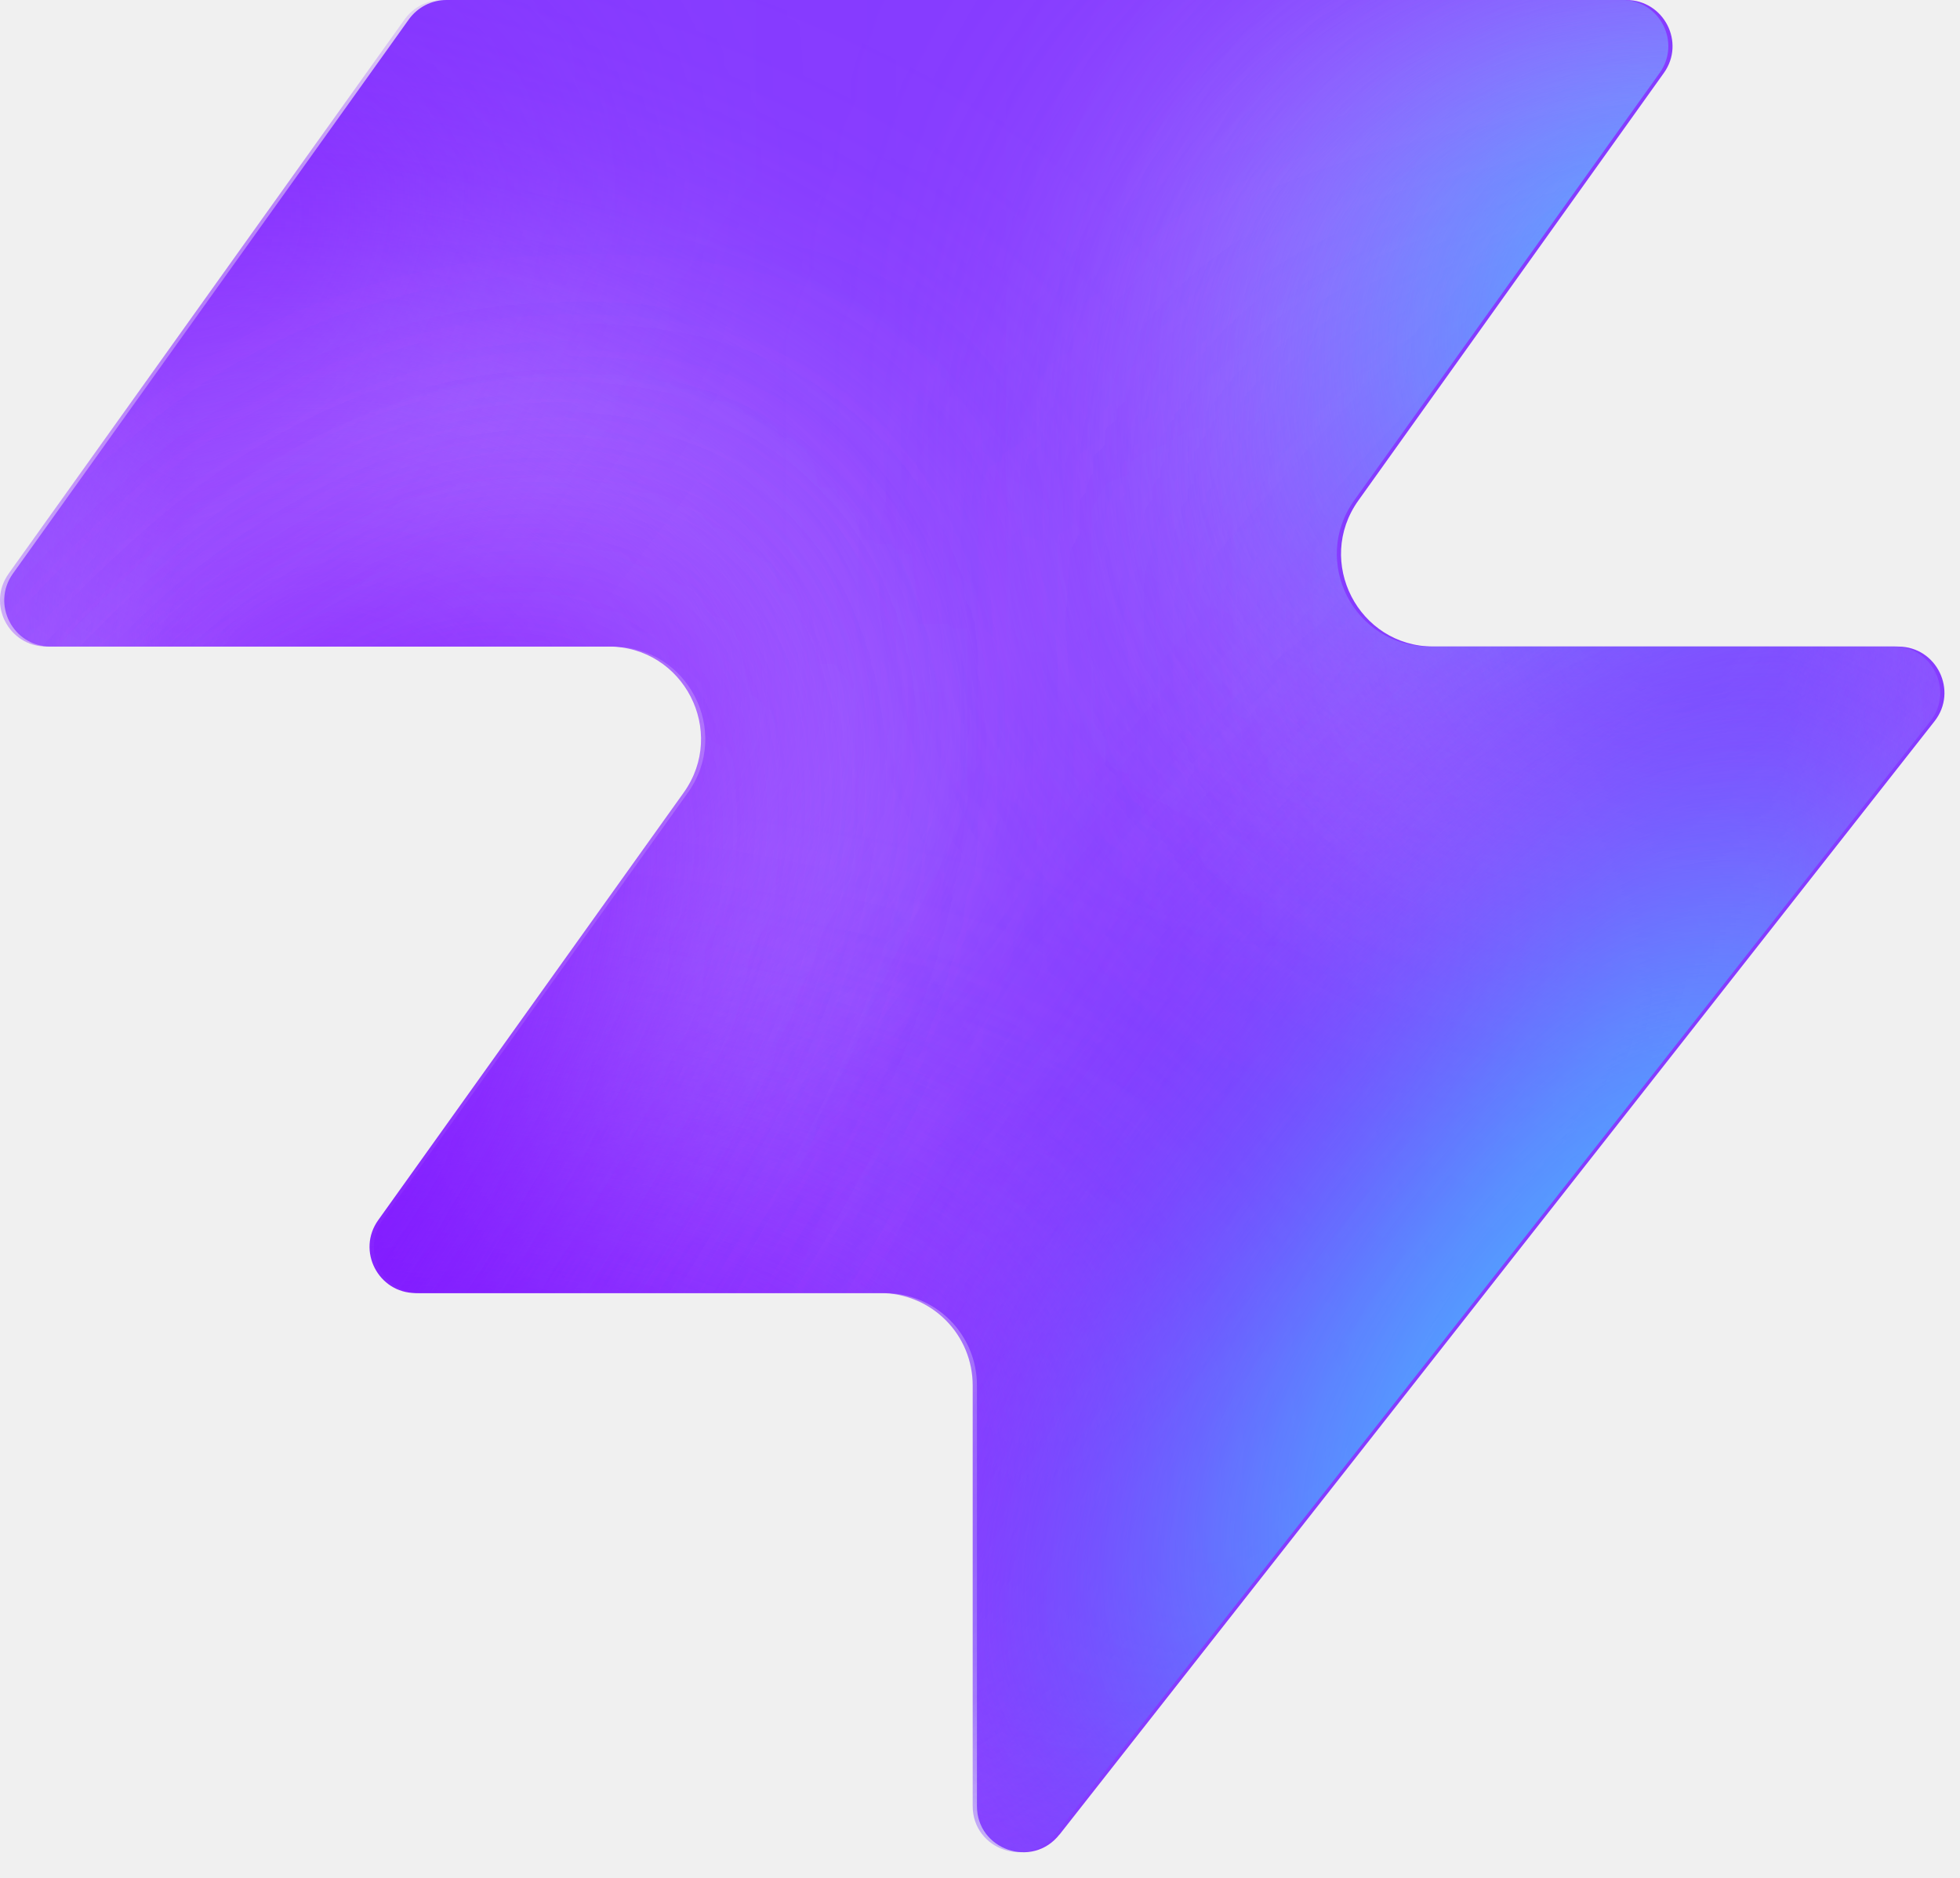
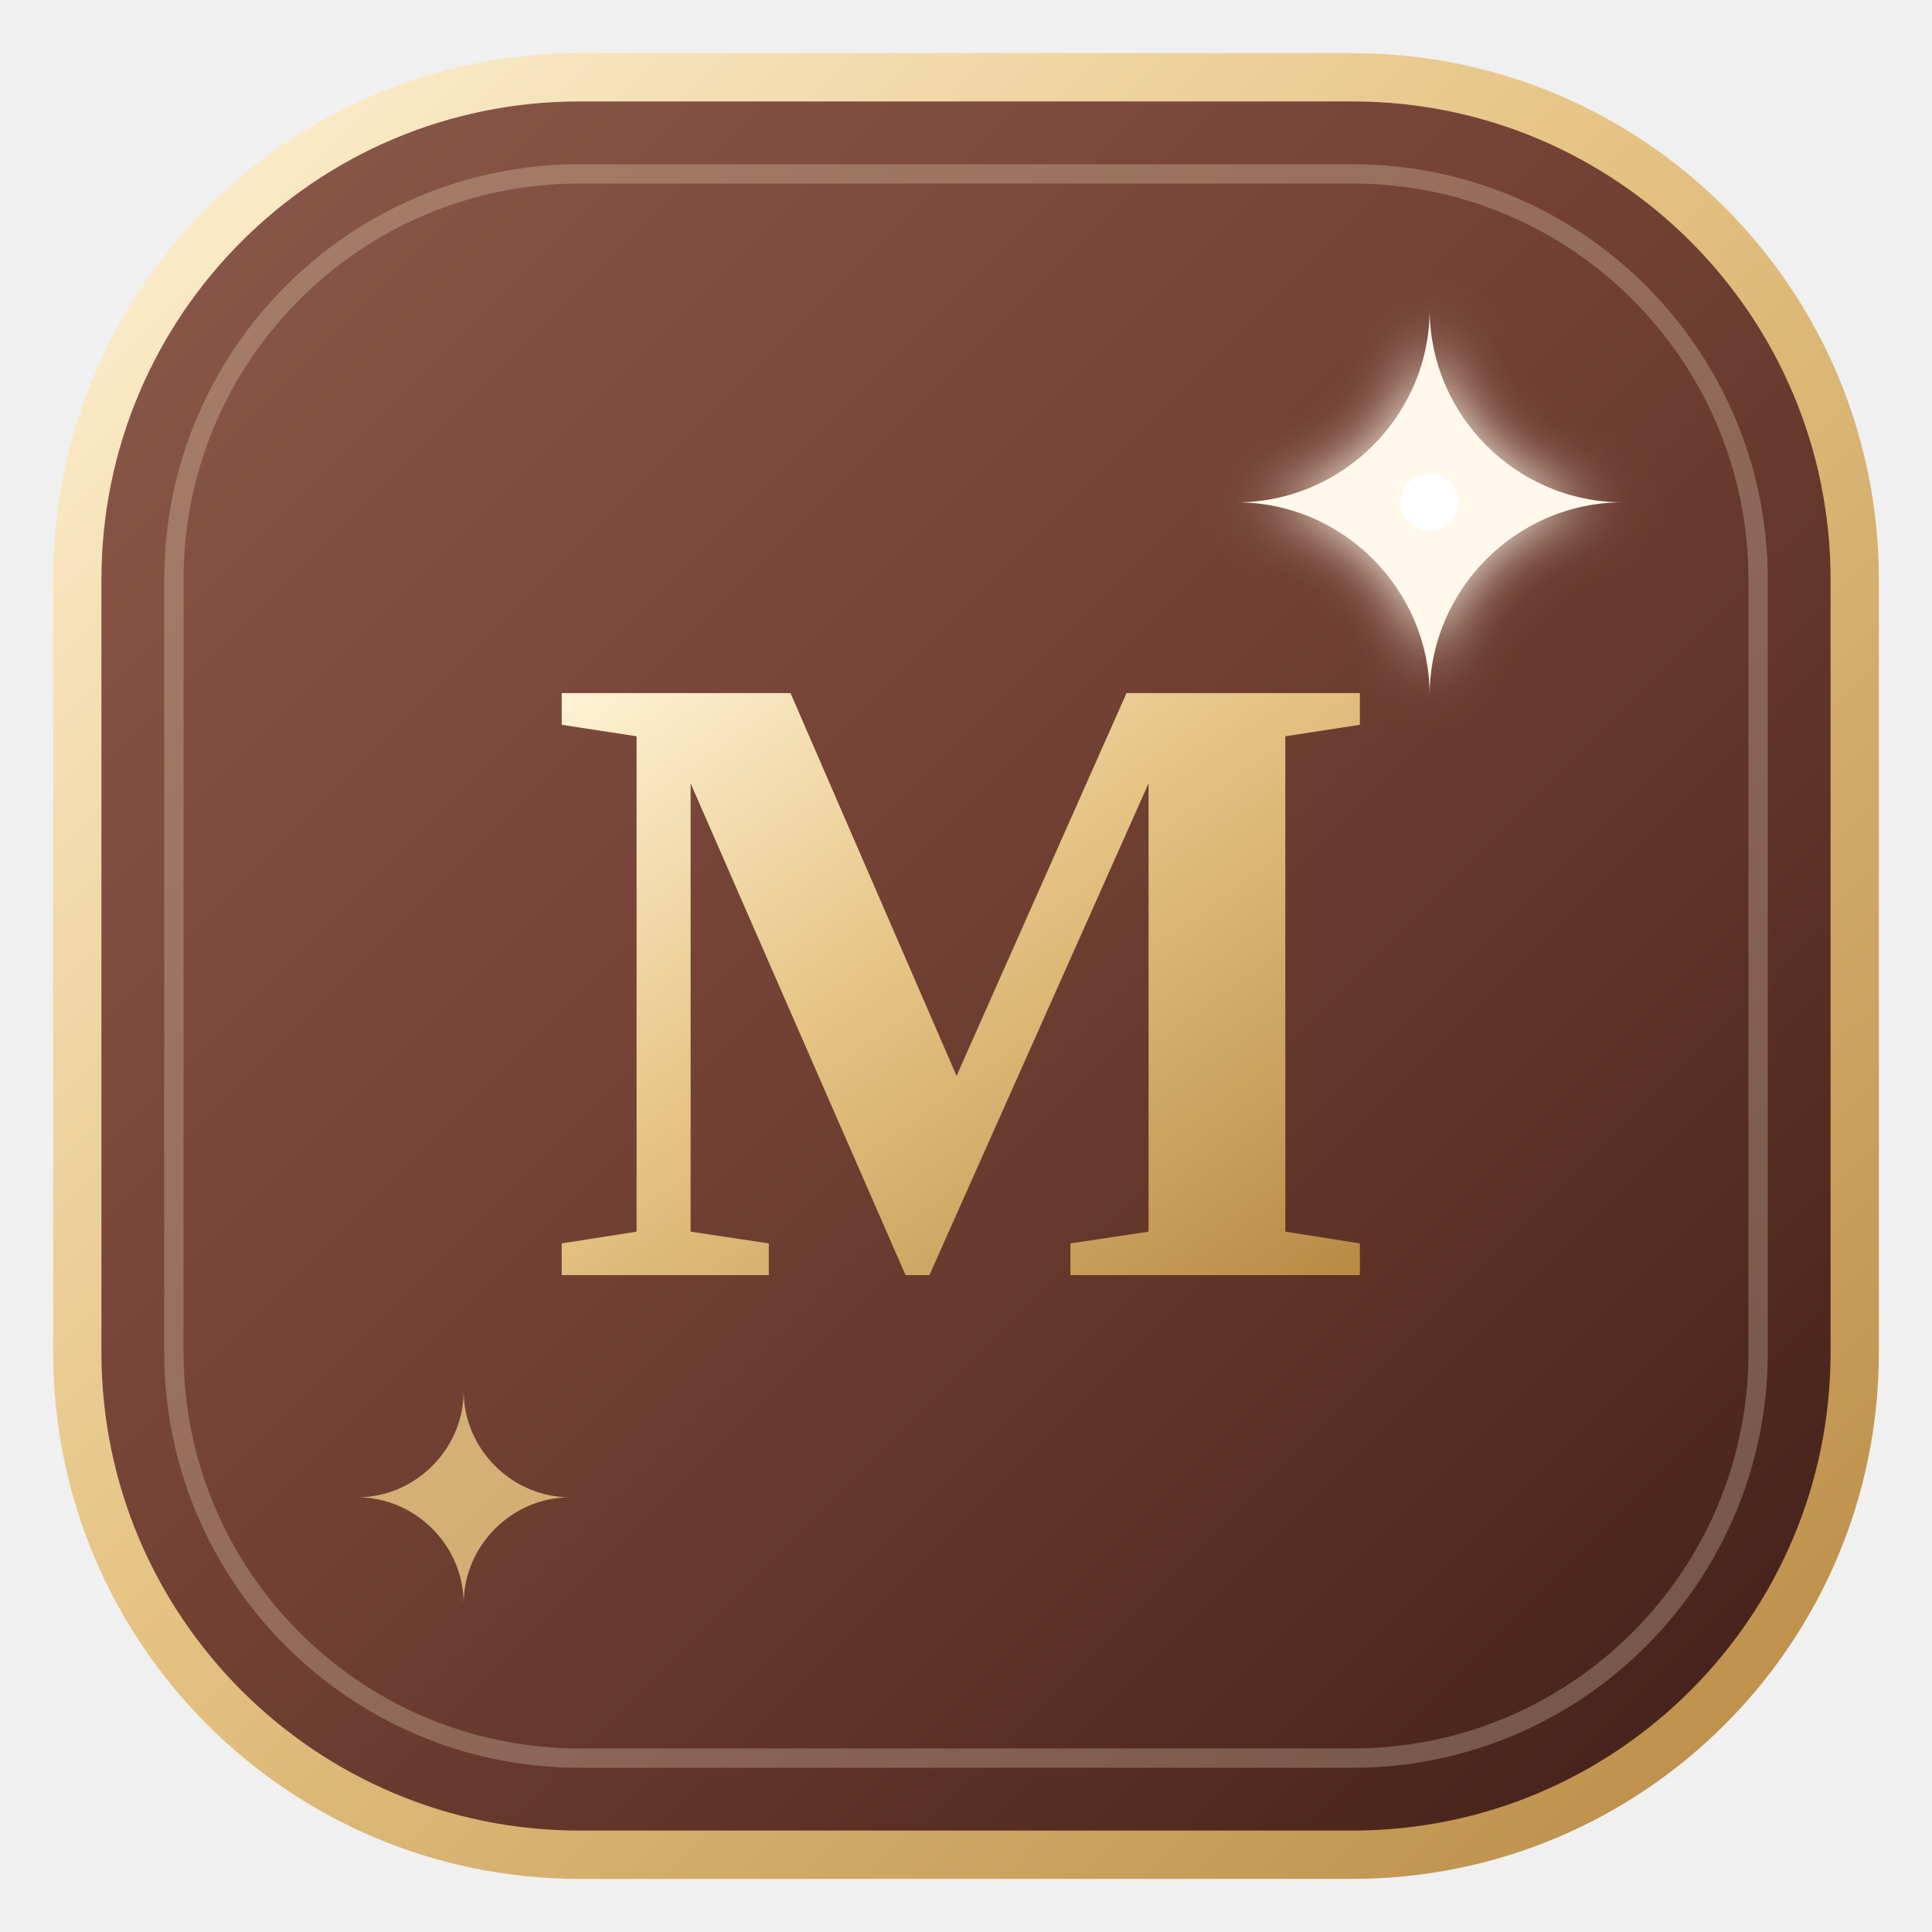
- <svg xmlns="http://www.w3.org/2000/svg" width="48" height="46" fill="none" viewBox="0 0 48 46">
-   <path fill="#863bff" d="M25.946 44.938c-.664.845-2.021.375-2.021-.698V33.937a2.26 2.26 0 0 0-2.262-2.262H10.287c-.92 0-1.456-1.04-.92-1.788l7.48-10.471c1.07-1.497 0-3.578-1.842-3.578H1.237c-.92 0-1.456-1.04-.92-1.788L10.013.474c.214-.297.556-.474.92-.474h28.894c.92 0 1.456 1.04.92 1.788l-7.48 10.471c-1.07 1.498 0 3.579 1.842 3.579h11.377c.943 0 1.473 1.088.89 1.83L25.947 44.94z" style="fill:#863bff;fill:color(display-p3 .525 .23 1);fill-opacity:1" />
-   <mask id="a" width="48" height="46" x="0" y="0" maskUnits="userSpaceOnUse" style="mask-type:alpha">
-     <path fill="#000" d="M25.842 44.938c-.664.844-2.021.375-2.021-.698V33.937a2.26 2.26 0 0 0-2.262-2.262H10.183c-.92 0-1.456-1.04-.92-1.788l7.48-10.471c1.07-1.498 0-3.579-1.842-3.579H1.133c-.92 0-1.456-1.04-.92-1.787L9.91.473c.214-.297.556-.474.92-.474h28.894c.92 0 1.456 1.04.92 1.788l-7.48 10.471c-1.07 1.498 0 3.578 1.842 3.578h11.377c.943 0 1.473 1.088.89 1.832L25.843 44.94z" style="fill:#000;fill-opacity:1" />
-   </mask>
-   <g mask="url(#a)">
-     <g filter="url(#b)">
-       <ellipse cx="5.508" cy="14.704" fill="#ede6ff" rx="5.508" ry="14.704" style="fill:#ede6ff;fill:color(display-p3 .927 .903 1);fill-opacity:1" transform="matrix(.00324 1 1 -.00324 -4.47 31.516)" />
-     </g>
-     <g filter="url(#c)">
-       <ellipse cx="10.399" cy="29.851" fill="#ede6ff" rx="10.399" ry="29.851" style="fill:#ede6ff;fill:color(display-p3 .927 .903 1);fill-opacity:1" transform="matrix(.00324 1 1 -.00324 -39.328 7.883)" />
-     </g>
-     <g filter="url(#d)">
-       <ellipse cx="5.508" cy="30.487" fill="#7e14ff" rx="5.508" ry="30.487" style="fill:#7e14ff;fill:color(display-p3 .492 .077 1);fill-opacity:1" transform="rotate(89.814 -25.913 -14.639)scale(1 -1)" />
-     </g>
-     <g filter="url(#e)">
-       <ellipse cx="5.508" cy="30.599" fill="#7e14ff" rx="5.508" ry="30.599" style="fill:#7e14ff;fill:color(display-p3 .492 .077 1);fill-opacity:1" transform="rotate(89.814 -32.644 -3.334)scale(1 -1)" />
-     </g>
-     <g filter="url(#f)">
-       <ellipse cx="5.508" cy="30.599" fill="#7e14ff" rx="5.508" ry="30.599" style="fill:#7e14ff;fill:color(display-p3 .492 .077 1);fill-opacity:1" transform="matrix(.00324 1 1 -.00324 -34.34 30.47)" />
-     </g>
-     <g filter="url(#g)">
-       <ellipse cx="14.072" cy="22.078" fill="#ede6ff" rx="14.072" ry="22.078" style="fill:#ede6ff;fill:color(display-p3 .927 .903 1);fill-opacity:1" transform="rotate(93.35 24.506 48.493)scale(-1 1)" />
-     </g>
-     <g filter="url(#h)">
-       <ellipse cx="3.47" cy="21.501" fill="#7e14ff" rx="3.47" ry="21.501" style="fill:#7e14ff;fill:color(display-p3 .492 .077 1);fill-opacity:1" transform="rotate(89.009 28.708 47.59)scale(-1 1)" />
-     </g>
-     <g filter="url(#i)">
-       <ellipse cx="3.47" cy="21.501" fill="#7e14ff" rx="3.47" ry="21.501" style="fill:#7e14ff;fill:color(display-p3 .492 .077 1);fill-opacity:1" transform="rotate(89.009 28.708 47.59)scale(-1 1)" />
-     </g>
-     <g filter="url(#j)">
-       <ellipse cx=".387" cy="8.972" fill="#7e14ff" rx="4.407" ry="29.108" style="fill:#7e14ff;fill:color(display-p3 .492 .077 1);fill-opacity:1" transform="rotate(39.51 .387 8.972)" />
-     </g>
-     <g filter="url(#k)">
-       <ellipse cx="47.523" cy="-6.092" fill="#7e14ff" rx="4.407" ry="29.108" style="fill:#7e14ff;fill:color(display-p3 .492 .077 1);fill-opacity:1" transform="rotate(37.892 47.523 -6.092)" />
-     </g>
-     <g filter="url(#l)">
-       <ellipse cx="41.412" cy="6.333" fill="#47bfff" rx="5.971" ry="9.665" style="fill:#47bfff;fill:color(display-p3 .28 .748 1);fill-opacity:1" transform="rotate(37.892 41.412 6.333)" />
-     </g>
-     <g filter="url(#m)">
-       <ellipse cx="-1.879" cy="38.332" fill="#7e14ff" rx="4.407" ry="29.108" style="fill:#7e14ff;fill:color(display-p3 .492 .077 1);fill-opacity:1" transform="rotate(37.892 -1.88 38.332)" />
-     </g>
-     <g filter="url(#n)">
-       <ellipse cx="-1.879" cy="38.332" fill="#7e14ff" rx="4.407" ry="29.108" style="fill:#7e14ff;fill:color(display-p3 .492 .077 1);fill-opacity:1" transform="rotate(37.892 -1.88 38.332)" />
-     </g>
-     <g filter="url(#o)">
-       <ellipse cx="35.651" cy="29.907" fill="#7e14ff" rx="4.407" ry="29.108" style="fill:#7e14ff;fill:color(display-p3 .492 .077 1);fill-opacity:1" transform="rotate(37.892 35.651 29.907)" />
-     </g>
-     <g filter="url(#p)">
-       <ellipse cx="38.418" cy="32.4" fill="#47bfff" rx="5.971" ry="15.297" style="fill:#47bfff;fill:color(display-p3 .28 .748 1);fill-opacity:1" transform="rotate(37.892 38.418 32.4)" />
-     </g>
-   </g>
+ <svg xmlns="http://www.w3.org/2000/svg" viewBox="0 0 100 100" fill="none">
  <defs>
-     <filter id="b" width="60.045" height="41.654" x="-19.77" y="16.149" color-interpolation-filters="sRGB" filterUnits="userSpaceOnUse">
-       <feFlood flood-opacity="0" result="BackgroundImageFix" />
-       <feBlend in="SourceGraphic" in2="BackgroundImageFix" result="shape" />
-       <feGaussianBlur result="effect1_foregroundBlur_2002_17158" stdDeviation="7.659" />
-     </filter>
-     <filter id="c" width="90.34" height="51.437" x="-54.613" y="-7.533" color-interpolation-filters="sRGB" filterUnits="userSpaceOnUse">
-       <feFlood flood-opacity="0" result="BackgroundImageFix" />
-       <feBlend in="SourceGraphic" in2="BackgroundImageFix" result="shape" />
-       <feGaussianBlur result="effect1_foregroundBlur_2002_17158" stdDeviation="7.659" />
-     </filter>
-     <filter id="d" width="79.355" height="29.4" x="-49.64" y="2.03" color-interpolation-filters="sRGB" filterUnits="userSpaceOnUse">
-       <feFlood flood-opacity="0" result="BackgroundImageFix" />
-       <feBlend in="SourceGraphic" in2="BackgroundImageFix" result="shape" />
-       <feGaussianBlur result="effect1_foregroundBlur_2002_17158" stdDeviation="4.596" />
-     </filter>
-     <filter id="e" width="79.579" height="29.4" x="-45.045" y="20.029" color-interpolation-filters="sRGB" filterUnits="userSpaceOnUse">
-       <feFlood flood-opacity="0" result="BackgroundImageFix" />
-       <feBlend in="SourceGraphic" in2="BackgroundImageFix" result="shape" />
-       <feGaussianBlur result="effect1_foregroundBlur_2002_17158" stdDeviation="4.596" />
-     </filter>
-     <filter id="f" width="79.579" height="29.4" x="-43.513" y="21.178" color-interpolation-filters="sRGB" filterUnits="userSpaceOnUse">
-       <feFlood flood-opacity="0" result="BackgroundImageFix" />
-       <feBlend in="SourceGraphic" in2="BackgroundImageFix" result="shape" />
-       <feGaussianBlur result="effect1_foregroundBlur_2002_17158" stdDeviation="4.596" />
-     </filter>
-     <filter id="g" width="74.749" height="58.852" x="15.756" y="-17.901" color-interpolation-filters="sRGB" filterUnits="userSpaceOnUse">
-       <feFlood flood-opacity="0" result="BackgroundImageFix" />
-       <feBlend in="SourceGraphic" in2="BackgroundImageFix" result="shape" />
-       <feGaussianBlur result="effect1_foregroundBlur_2002_17158" stdDeviation="7.659" />
-     </filter>
-     <filter id="h" width="61.377" height="25.362" x="23.548" y="2.284" color-interpolation-filters="sRGB" filterUnits="userSpaceOnUse">
-       <feFlood flood-opacity="0" result="BackgroundImageFix" />
-       <feBlend in="SourceGraphic" in2="BackgroundImageFix" result="shape" />
-       <feGaussianBlur result="effect1_foregroundBlur_2002_17158" stdDeviation="4.596" />
-     </filter>
-     <filter id="i" width="61.377" height="25.362" x="23.548" y="2.284" color-interpolation-filters="sRGB" filterUnits="userSpaceOnUse">
-       <feFlood flood-opacity="0" result="BackgroundImageFix" />
-       <feBlend in="SourceGraphic" in2="BackgroundImageFix" result="shape" />
-       <feGaussianBlur result="effect1_foregroundBlur_2002_17158" stdDeviation="4.596" />
-     </filter>
-     <filter id="j" width="56.045" height="63.649" x="-27.636" y="-22.853" color-interpolation-filters="sRGB" filterUnits="userSpaceOnUse">
-       <feFlood flood-opacity="0" result="BackgroundImageFix" />
-       <feBlend in="SourceGraphic" in2="BackgroundImageFix" result="shape" />
-       <feGaussianBlur result="effect1_foregroundBlur_2002_17158" stdDeviation="4.596" />
-     </filter>
-     <filter id="k" width="54.814" height="64.646" x="20.116" y="-38.415" color-interpolation-filters="sRGB" filterUnits="userSpaceOnUse">
-       <feFlood flood-opacity="0" result="BackgroundImageFix" />
-       <feBlend in="SourceGraphic" in2="BackgroundImageFix" result="shape" />
-       <feGaussianBlur result="effect1_foregroundBlur_2002_17158" stdDeviation="4.596" />
-     </filter>
-     <filter id="l" width="33.541" height="35.313" x="24.641" y="-11.323" color-interpolation-filters="sRGB" filterUnits="userSpaceOnUse">
-       <feFlood flood-opacity="0" result="BackgroundImageFix" />
-       <feBlend in="SourceGraphic" in2="BackgroundImageFix" result="shape" />
-       <feGaussianBlur result="effect1_foregroundBlur_2002_17158" stdDeviation="4.596" />
-     </filter>
-     <filter id="m" width="54.814" height="64.646" x="-29.286" y="6.009" color-interpolation-filters="sRGB" filterUnits="userSpaceOnUse">
-       <feFlood flood-opacity="0" result="BackgroundImageFix" />
-       <feBlend in="SourceGraphic" in2="BackgroundImageFix" result="shape" />
-       <feGaussianBlur result="effect1_foregroundBlur_2002_17158" stdDeviation="4.596" />
-     </filter>
-     <filter id="n" width="54.814" height="64.646" x="-29.286" y="6.009" color-interpolation-filters="sRGB" filterUnits="userSpaceOnUse">
-       <feFlood flood-opacity="0" result="BackgroundImageFix" />
-       <feBlend in="SourceGraphic" in2="BackgroundImageFix" result="shape" />
-       <feGaussianBlur result="effect1_foregroundBlur_2002_17158" stdDeviation="4.596" />
-     </filter>
-     <filter id="o" width="54.814" height="64.646" x="8.244" y="-2.416" color-interpolation-filters="sRGB" filterUnits="userSpaceOnUse">
-       <feFlood flood-opacity="0" result="BackgroundImageFix" />
-       <feBlend in="SourceGraphic" in2="BackgroundImageFix" result="shape" />
-       <feGaussianBlur result="effect1_foregroundBlur_2002_17158" stdDeviation="4.596" />
-     </filter>
-     <filter id="p" width="39.409" height="43.623" x="18.713" y="10.588" color-interpolation-filters="sRGB" filterUnits="userSpaceOnUse">
-       <feFlood flood-opacity="0" result="BackgroundImageFix" />
-       <feBlend in="SourceGraphic" in2="BackgroundImageFix" result="shape" />
-       <feGaussianBlur result="effect1_foregroundBlur_2002_17158" stdDeviation="4.596" />
+     <linearGradient id="bgGrad" x1="0%" y1="0%" x2="100%" y2="100%">
+       <stop offset="0%" stop-color="#8D5B4C" />
+       <stop offset="50%" stop-color="#703F32" />
+       <stop offset="100%" stop-color="#3D1D16" />
+     </linearGradient>
+     <linearGradient id="goldGrad" x1="0%" y1="0%" x2="100%" y2="100%">
+       <stop offset="0%" stop-color="#FFF3D6" />
+       <stop offset="45%" stop-color="#E5C383" />
+       <stop offset="100%" stop-color="#B88A44" />
+     </linearGradient>
+     <filter id="glow" x="-20%" y="-20%" width="140%" height="140%">
+       <feGaussianBlur stdDeviation="1.5" result="blur" />
+       <feComposite in="SourceGraphic" in2="blur" operator="over" />
    </filter>
  </defs>
+   <rect x="4" y="4" width="92" height="92" rx="26" fill="url(#bgGrad)" stroke="url(#goldGrad)" stroke-width="2.5" />
+   <rect x="9" y="9" width="82" height="82" rx="21" fill="none" stroke="#FFF3D6" stroke-opacity="0.25" stroke-width="1" />
+   <text x="50" y="66" font-family="'Cinzel', 'Playfair Display', 'Times New Roman', serif" font-size="46" font-weight="700" fill="url(#goldGrad)" text-anchor="middle">M</text>
+   <path d="M74 16 C74 21.5 78.5 26 84 26 C78.5 26 74 30.5 74 36 C74 30.5 69.5 26 64 26 C69.5 26 74 21.5 74 16 Z" fill="#FFF8EB" filter="url(#glow)" />
+   <circle cx="74" cy="26" r="1.5" fill="#FFFFFF" />
+   <path d="M24 72 C24 75 26.5 77.5 29.5 77.5 C26.5 77.5 24 80 24 83 C24 80 21.5 77.5 18.5 77.5 C21.5 77.5 24 75 24 72 Z" fill="#E5C383" opacity="0.85" />
</svg>
